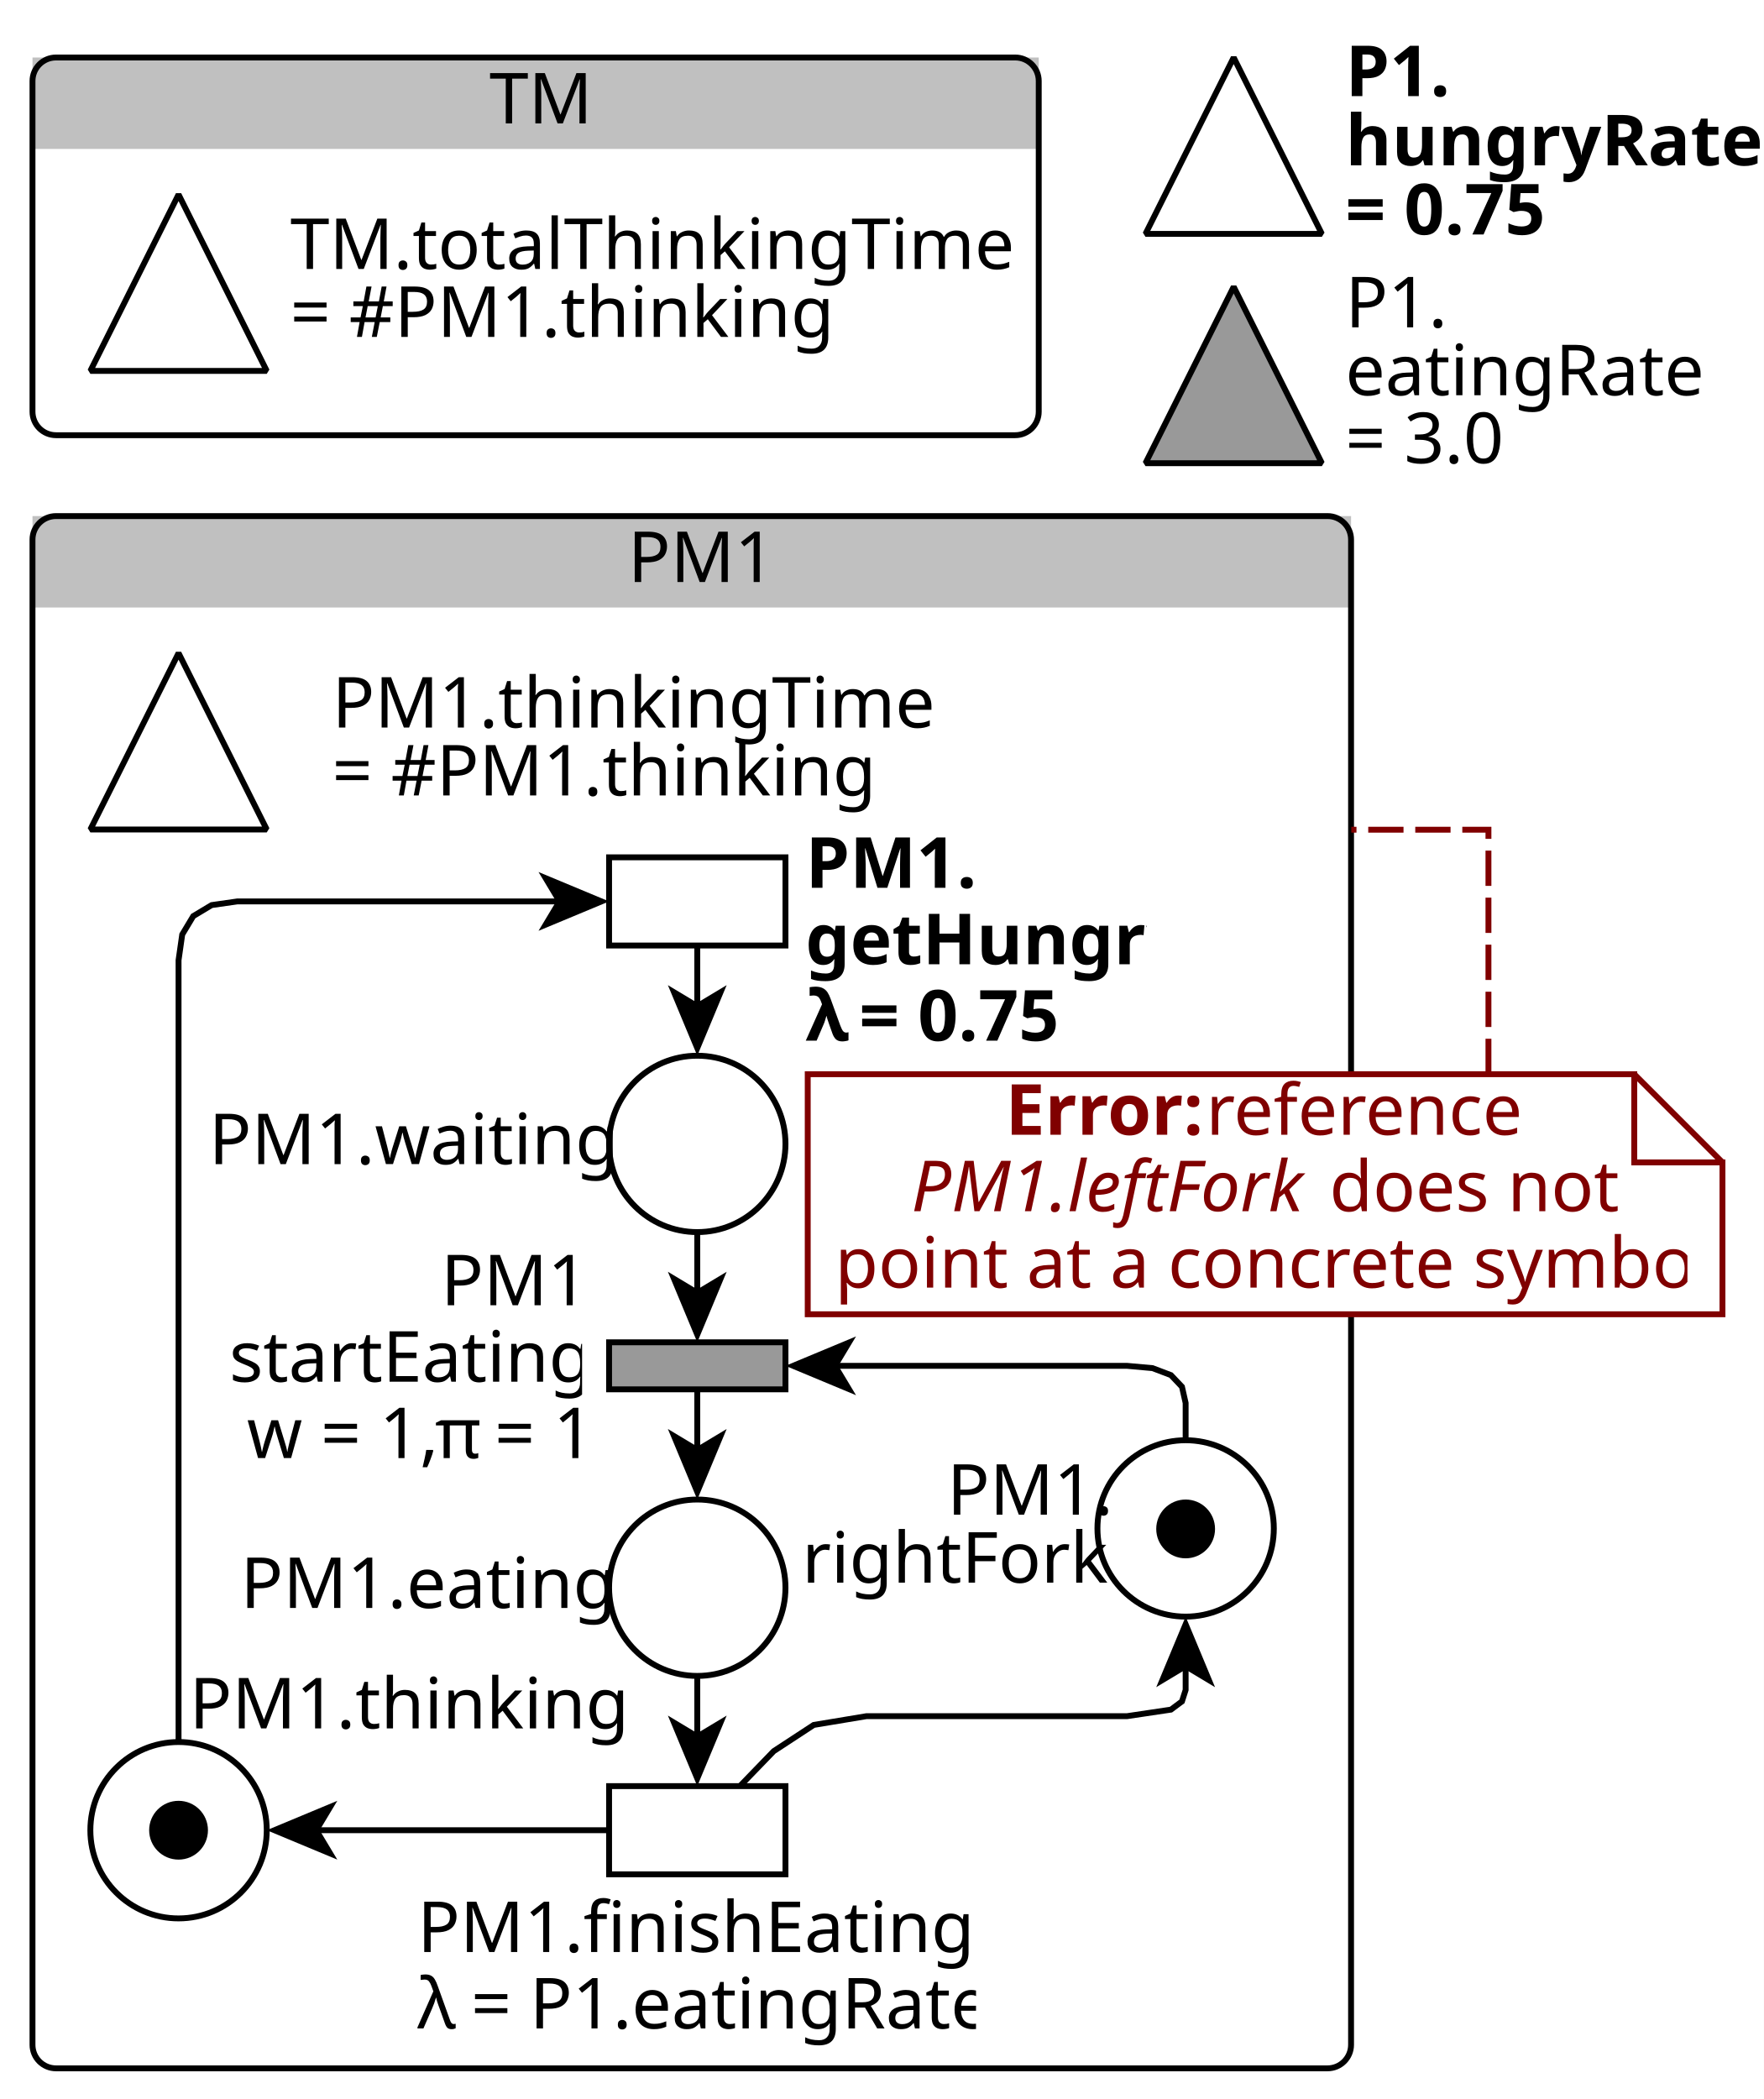
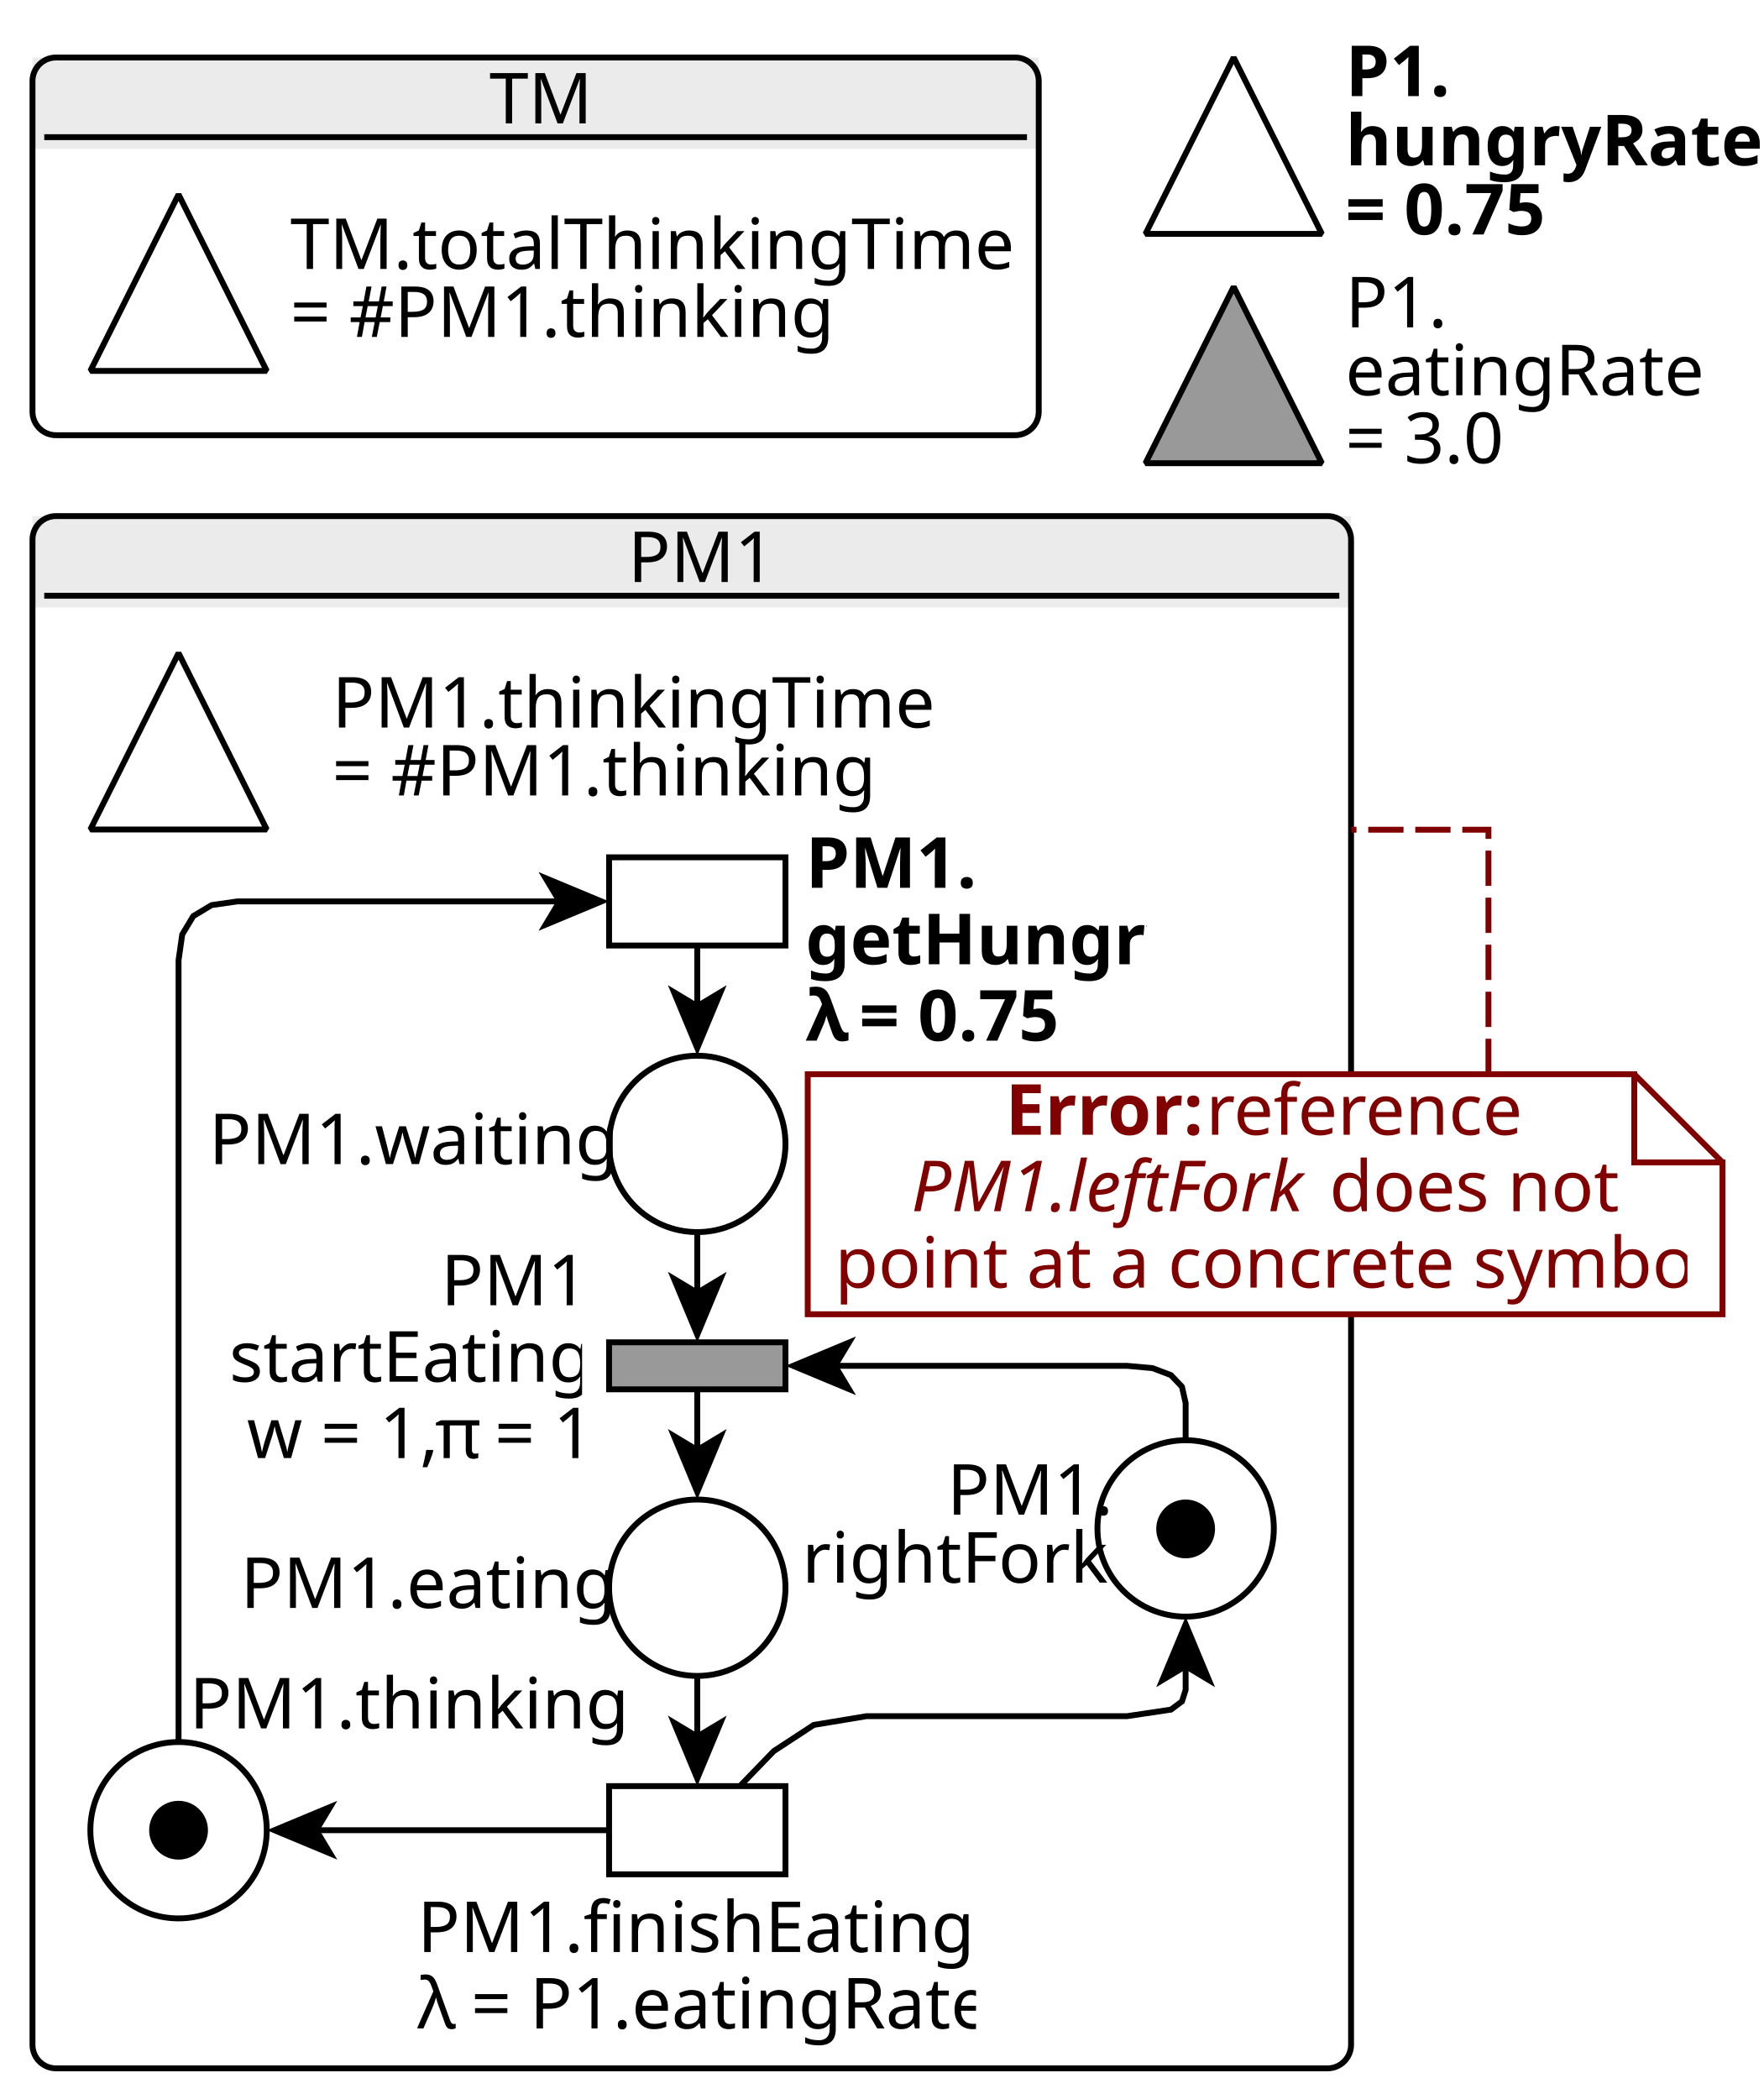
<svg xmlns="http://www.w3.org/2000/svg" fill-opacity="1" color-rendering="auto" color-interpolation="auto" text-rendering="auto" stroke="black" stroke-linecap="square" width="300" stroke-miterlimit="10" shape-rendering="auto" stroke-opacity="1" fill="black" stroke-dasharray="none" font-weight="normal" stroke-width="1" height="357" font-family="'Dialog'" font-style="normal" stroke-linejoin="miter" font-size="12px" stroke-dashoffset="0" image-rendering="auto">
  <defs id="genericDefs" />
  <g>
    <defs id="defs1">
      <clipPath clipPathUnits="userSpaceOnUse" id="clipPath1">
        <path d="M0 0 L300 0 L300 357 L0 357 L0 0 Z" />
      </clipPath>
      <clipPath clipPathUnits="userSpaceOnUse" id="clipPath2">
        <path d="M208 251 L508 251 L508 608 L208 608 L208 251 Z" />
      </clipPath>
      <clipPath clipPathUnits="userSpaceOnUse" id="clipPath3">
        <path d="M0 0 L0 39 L58 39 L58 0 Z" />
      </clipPath>
      <clipPath clipPathUnits="userSpaceOnUse" id="clipPath4">
        <path d="M0 0 L0 39 L60 39 L60 0 Z" />
      </clipPath>
      <clipPath clipPathUnits="userSpaceOnUse" id="clipPath5">
        <path d="M0 0 L0 26 L95 26 L95 0 Z" />
      </clipPath>
      <clipPath clipPathUnits="userSpaceOnUse" id="clipPath6">
        <path d="M0 0 L0 39 L145 39 L145 0 Z" />
      </clipPath>
    </defs>
    <g fill="white" text-rendering="geometricPrecision" shape-rendering="geometricPrecision" transform="translate(-208,-251)" stroke="white">
      <rect x="208" width="300" height="357" y="251" clip-path="url(#clipPath2)" stroke="none" />
    </g>
    <g fill="white" text-rendering="geometricPrecision" shape-rendering="geometricPrecision" transform="matrix(1,0,0,1,-208,-251)" stroke="white">
      <rect x="213.527" y="260.78" clip-path="url(#clipPath2)" width="171.142" rx="4" ry="4" height="64.239" stroke="none" />
-       <rect x="213.527" y="260.78" clip-path="url(#clipPath2)" fill="silver" width="171.142" height="15.55" stroke="none" />
+       <rect x="213.527" y="260.78" clip-path="url(#clipPath2)" fill="rgb(235,235,235)" width="171.142" height="15.55" stroke="none" />
    </g>
    <g text-rendering="geometricPrecision" stroke-miterlimit="1.45" shape-rendering="geometricPrecision" font-family="'Fira Sans'" transform="matrix(1,0,0,1,-208,-251)" stroke-linecap="butt">
      <text x="291.225" xml:space="preserve" y="271.997" clip-path="url(#clipPath2)" stroke="none">TM</text>
+       <line y2="274.329" fill="none" x1="215.527" clip-path="url(#clipPath2)" x2="382.67" y1="274.329" />
      <rect x="213.527" y="260.78" clip-path="url(#clipPath2)" fill="none" width="171.142" rx="4" ry="4" height="64.239" />
      <path fill="none" d="M238.369 284.08 L253.369 314.08 L223.369 314.08 Z" clip-path="url(#clipPath2)" fill-rule="evenodd" />
      <text x="257.369" xml:space="preserve" y="296.747" clip-path="url(#clipPath2)" stroke="none">TM.totalThinkingTime</text>
      <text x="257.369" xml:space="preserve" y="308.297" clip-path="url(#clipPath2)" stroke="none">= #PM1.thinking</text>
      <path fill="none" d="M417.825 260.779 L432.825 290.78 L402.825 290.78 Z" clip-path="url(#clipPath2)" fill-rule="evenodd" />
      <text x="436.825" xml:space="preserve" y="267.348" clip-path="url(#clipPath2)" font-weight="bold" stroke="none">P1.</text>
      <text x="436.825" xml:space="preserve" y="279.114" clip-path="url(#clipPath2)" font-weight="bold" stroke="none">hungryRate</text>
      <text x="436.825" xml:space="preserve" y="290.879" clip-path="url(#clipPath2)" font-weight="bold" stroke="none">= 0.75</text>
    </g>
    <g fill="rgb(153,153,153)" text-rendering="geometricPrecision" shape-rendering="geometricPrecision" transform="matrix(1,0,0,1,-208,-251)" stroke="rgb(153,153,153)">
      <path d="M417.825 299.778 L432.825 329.778 L402.825 329.778 Z" fill-rule="evenodd" clip-path="url(#clipPath2)" stroke="none" />
    </g>
    <g text-rendering="geometricPrecision" stroke-miterlimit="1.45" shape-rendering="geometricPrecision" transform="matrix(1,0,0,1,-208,-251)" stroke-linecap="butt">
      <path fill="none" d="M417.825 299.778 L432.825 329.778 L402.825 329.778 Z" fill-rule="evenodd" clip-path="url(#clipPath2)" />
      <text x="436.825" xml:space="preserve" y="306.671" clip-path="url(#clipPath2)" font-family="'Fira Sans'" stroke="none">P1.</text>
      <text x="436.825" xml:space="preserve" y="318.22" clip-path="url(#clipPath2)" font-family="'Fira Sans'" stroke="none">eatingRate</text>
      <text x="436.825" xml:space="preserve" y="329.77" clip-path="url(#clipPath2)" font-family="'Fira Sans'" stroke="none">= 3.0</text>
    </g>
    <g fill="white" text-rendering="geometricPrecision" shape-rendering="geometricPrecision" transform="matrix(1,0,0,1,-208,-251)" stroke="white">
      <rect x="213.527" y="338.776" clip-path="url(#clipPath2)" width="224.262" rx="4" ry="4" height="264.009" stroke="none" />
-       <rect x="213.527" y="338.776" clip-path="url(#clipPath2)" fill="silver" width="224.262" height="15.55" stroke="none" />
+       <rect x="213.527" y="338.776" clip-path="url(#clipPath2)" fill="rgb(235,235,235)" width="224.262" height="15.55" stroke="none" />
    </g>
    <g text-rendering="geometricPrecision" stroke-miterlimit="1.45" shape-rendering="geometricPrecision" font-family="'Fira Sans'" transform="matrix(1,0,0,1,-208,-251)" stroke-linecap="butt">
      <text x="314.804" xml:space="preserve" y="349.993" clip-path="url(#clipPath2)" stroke="none">PM1</text>
+       <line y2="352.326" fill="none" x1="215.527" clip-path="url(#clipPath2)" x2="435.789" y1="352.326" />
      <rect x="213.527" y="338.776" clip-path="url(#clipPath2)" fill="none" width="224.262" rx="4" ry="4" height="264.009" />
      <circle fill="none" r="15" clip-path="url(#clipPath2)" cx="238.369" cy="562.285" />
      <text x="240.209" xml:space="preserve" y="544.965" clip-path="url(#clipPath2)" stroke="none">PM1.thinking</text>
      <circle fill="none" r="15" clip-path="url(#clipPath2)" cx="326.593" cy="445.557" />
      <text x="243.524" xml:space="preserve" y="448.999" clip-path="url(#clipPath2)" stroke="none">PM1.waiting</text>
      <circle fill="none" r="15" clip-path="url(#clipPath2)" cx="326.593" cy="521.042" />
      <text x="248.909" xml:space="preserve" y="524.485" clip-path="url(#clipPath2)" stroke="none">PM1.eating</text>
      <rect fill="none" x="311.593" width="30" height="15" y="396.814" clip-path="url(#clipPath2)" />
    </g>
    <g stroke-linecap="butt" transform="matrix(1,0,0,1,-208,-251) translate(345,392)" text-rendering="geometricPrecision" font-family="'Fira Sans'" shape-rendering="geometricPrecision" font-weight="bold" stroke-miterlimit="1.45">
      <text x="0" xml:space="preserve" y="10" clip-path="url(#clipPath3)" stroke="none">PM1.</text>
      <text x="24" xml:space="preserve" y="10" clip-path="url(#clipPath3)" stroke="none"> </text>
      <text x="0" xml:space="preserve" y="23" clip-path="url(#clipPath3)" stroke="none">getHungry</text>
      <text x="58" xml:space="preserve" y="23" clip-path="url(#clipPath3)" stroke="none"> </text>
      <text x="0" xml:space="preserve" y="36" clip-path="url(#clipPath3)" stroke="none">λ</text>
      <text x="6" xml:space="preserve" y="36" clip-path="url(#clipPath3)" stroke="none"> = 0.75</text>
      <text x="39" font-size="8px" y="36" clip-path="url(#clipPath3)" font-family="monospace" stroke="none" xml:space="preserve"> </text>
    </g>
    <g fill="rgb(153,153,153)" text-rendering="geometricPrecision" shape-rendering="geometricPrecision" transform="matrix(1,0,0,1,-208,-251)" stroke="rgb(153,153,153)">
      <rect x="311.593" width="30" height="8" y="479.3" clip-path="url(#clipPath2)" stroke="none" />
    </g>
    <g text-rendering="geometricPrecision" stroke-miterlimit="1.45" shape-rendering="geometricPrecision" transform="matrix(1,0,0,1,-208,-251)" stroke-linecap="butt">
      <rect fill="none" x="311.593" width="30" height="8" y="479.3" clip-path="url(#clipPath2)" />
    </g>
    <g text-rendering="geometricPrecision" stroke-miterlimit="1.45" shape-rendering="geometricPrecision" font-family="'Fira Sans'" transform="matrix(1,0,0,1,-208,-251) translate(247,463)" stroke-linecap="butt">
      <text x="36" xml:space="preserve" y="10" clip-path="url(#clipPath4)" stroke="none">PM1.</text>
      <text x="60" xml:space="preserve" y="10" clip-path="url(#clipPath4)" stroke="none"> </text>
      <text x="0" xml:space="preserve" y="23" clip-path="url(#clipPath4)" stroke="none">startEating</text>
      <text x="55" font-size="8px" y="23" clip-path="url(#clipPath4)" font-family="monospace" stroke="none" xml:space="preserve"> </text>
      <text x="60" xml:space="preserve" y="23" clip-path="url(#clipPath4)" stroke="none"> </text>
      <text x="3" xml:space="preserve" y="36" clip-path="url(#clipPath4)" stroke="none">w = 1, </text>
      <text x="35" xml:space="preserve" y="36" clip-path="url(#clipPath4)" stroke="none">π</text>
      <text x="42" xml:space="preserve" y="36" clip-path="url(#clipPath4)" stroke="none"> = 1</text>
    </g>
    <g text-rendering="geometricPrecision" stroke-miterlimit="1.45" shape-rendering="geometricPrecision" transform="matrix(1,0,0,1,-208,-251)" stroke-linecap="butt">
      <rect fill="none" x="311.593" width="30" height="15" y="554.785" clip-path="url(#clipPath2)" />
    </g>
    <g text-rendering="geometricPrecision" stroke-miterlimit="1.45" shape-rendering="geometricPrecision" font-family="'Fira Sans'" transform="matrix(1,0,0,1,-208,-251) translate(279,573)" stroke-linecap="butt">
      <text x="0" xml:space="preserve" y="10" clip-path="url(#clipPath5)" stroke="none">PM1.finishEating</text>
      <text x="85" xml:space="preserve" y="10" clip-path="url(#clipPath5)" stroke="none"> </text>
      <text x="0" xml:space="preserve" y="23" clip-path="url(#clipPath5)" stroke="none">λ</text>
      <text x="6" xml:space="preserve" y="23" clip-path="url(#clipPath5)" stroke="none"> = P1.eatingRate</text>
      <text x="90" font-size="8px" y="23" clip-path="url(#clipPath5)" font-family="monospace" stroke="none" xml:space="preserve"> </text>
    </g>
    <g text-rendering="geometricPrecision" stroke-miterlimit="1.45" shape-rendering="geometricPrecision" transform="matrix(1,0,0,1,-208,-251)" stroke-linecap="butt">
      <circle fill="none" r="15" clip-path="url(#clipPath2)" cx="409.654" cy="510.957" />
      <text x="369.087" xml:space="preserve" y="508.625" clip-path="url(#clipPath2)" font-family="'Fira Sans'" stroke="none">PM1.</text>
      <text x="344.405" xml:space="preserve" y="520.174" clip-path="url(#clipPath2)" font-family="'Fira Sans'" stroke="none">rightFork</text>
      <path fill="none" d="M238.369 362.077 L253.369 392.077 L223.369 392.077 Z" clip-path="url(#clipPath2)" fill-rule="evenodd" />
      <text x="264.492" xml:space="preserve" y="374.744" clip-path="url(#clipPath2)" font-family="'Fira Sans'" stroke="none">PM1.thinkingTime</text>
      <text x="264.492" xml:space="preserve" y="386.294" clip-path="url(#clipPath2)" font-family="'Fira Sans'" stroke="none">= #PM1.thinking</text>
      <circle stroke-linecap="square" clip-path="url(#clipPath2)" r="5" cx="238.369" cy="562.285" stroke="none" stroke-miterlimit="10" />
      <circle stroke-linecap="square" clip-path="url(#clipPath2)" r="5" cx="409.654" cy="511.042" stroke="none" stroke-miterlimit="10" />
    </g>
    <g fill="white" text-rendering="geometricPrecision" shape-rendering="geometricPrecision" transform="matrix(1,0,0,1,-208,-251)" stroke="white">
      <path d="M345.379 433.702 L485.958 433.702 L485.958 448.702 L500.958 448.702 L500.958 474.531 L345.379 474.531 Z" stroke="none" clip-path="url(#clipPath2)" />
      <path d="M485.958 433.702 L485.958 448.702 L500.958 448.702 Z" clip-path="url(#clipPath2)" fill-rule="evenodd" stroke="none" />
    </g>
    <g stroke-linecap="butt" transform="matrix(1,0,0,1,-208,-251)" fill="maroon" text-rendering="geometricPrecision" shape-rendering="geometricPrecision" stroke="maroon" stroke-miterlimit="1.45">
      <path fill="none" d="M345.379 433.702 L485.958 433.702 L485.958 448.702 L500.958 448.702 L500.958 474.531 L345.379 474.531 Z" clip-path="url(#clipPath2)" />
      <path fill="none" d="M485.958 433.702 L485.958 448.702 L500.958 448.702 Z" clip-path="url(#clipPath2)" fill-rule="evenodd" />
    </g>
    <g stroke-linecap="butt" transform="matrix(1,0,0,1,-208,-251) translate(350,434)" fill="maroon" text-rendering="geometricPrecision" font-family="'Fira Sans'" shape-rendering="geometricPrecision" stroke="maroon" font-weight="bold" stroke-miterlimit="1.45">
      <text x="29" xml:space="preserve" y="10" clip-path="url(#clipPath6)" stroke="none">Error:</text>
      <text x="60" xml:space="preserve" y="10" clip-path="url(#clipPath6)" font-weight="normal" stroke="none"> reference</text>
      <text x="116" xml:space="preserve" y="10" clip-path="url(#clipPath6)" font-weight="normal" stroke="none"> </text>
      <text x="13" y="23" clip-path="url(#clipPath6)" font-style="italic" stroke="none" font-weight="normal" xml:space="preserve">PM1.leftFork</text>
      <text x="81" xml:space="preserve" y="23" clip-path="url(#clipPath6)" font-weight="normal" stroke="none"> does not</text>
      <text x="131" xml:space="preserve" y="23" clip-path="url(#clipPath6)" font-weight="normal" stroke="none"> </text>
      <text x="0" xml:space="preserve" y="36" clip-path="url(#clipPath6)" font-weight="normal" stroke="none">point at a concrete symbol.</text>
    </g>
    <g text-rendering="geometricPrecision" stroke-miterlimit="1.45" shape-rendering="geometricPrecision" transform="matrix(1,0,0,1,-208,-251)" stroke-linecap="butt">
      <path fill="none" d="M238.369 547.285 L238.369 414.314 L238.994 409.939 L240.869 406.814 L243.994 404.939 L248.369 404.314 L303.593 404.314" clip-path="url(#clipPath2)" />
      <path d="M311.593 404.314 L299.593 399.314 L302.593 404.314 L299.593 409.314 Z" clip-path="url(#clipPath2)" stroke="none" />
      <path fill="none" d="M326.593 411.814 L326.593 422.557" clip-path="url(#clipPath2)" />
      <path d="M326.593 430.557 L331.593 418.557 L326.593 421.557 L321.593 418.557 Z" clip-path="url(#clipPath2)" stroke="none" />
      <path fill="none" d="M326.593 460.557 L326.593 471.3" clip-path="url(#clipPath2)" />
      <path d="M326.593 479.3 L331.593 467.3 L326.593 470.3 L321.593 467.3 Z" clip-path="url(#clipPath2)" stroke="none" />
      <path fill="none" d="M326.593 487.3 L326.593 498.042" clip-path="url(#clipPath2)" />
      <path d="M326.593 506.042 L331.593 494.042 L326.593 497.042 L321.593 494.042 Z" clip-path="url(#clipPath2)" stroke="none" />
      <path fill="none" d="M326.593 536.042 L326.593 546.785" clip-path="url(#clipPath2)" />
      <path d="M326.593 554.785 L331.593 542.785 L326.593 545.785 L321.593 542.785 Z" clip-path="url(#clipPath2)" stroke="none" />
      <path fill="none" d="M311.593 562.285 L261.369 562.285" clip-path="url(#clipPath2)" />
      <path d="M253.369 562.285 L265.369 567.285 L262.369 562.285 L265.369 557.285 Z" clip-path="url(#clipPath2)" stroke="none" />
      <path fill="none" d="M333.843 554.785 L339.592 548.839 L346.403 544.379 L355.341 542.892 L399.654 542.892 L407.154 541.775 L409.029 540.379 L409.654 538.425 L409.654 533.957" clip-path="url(#clipPath2)" />
      <path d="M409.654 525.957 L404.654 537.957 L409.654 534.957 L414.654 537.957 Z" clip-path="url(#clipPath2)" stroke="none" />
      <path fill="none" d="M409.654 495.957 L409.654 489.628 L409.029 486.86 L407.154 484.882 L404.029 483.695 L399.654 483.3 L349.593 483.3" clip-path="url(#clipPath2)" />
      <path d="M341.593 483.3 L353.593 488.3 L350.593 483.3 L353.593 478.3 Z" clip-path="url(#clipPath2)" stroke="none" />
      <path fill="none" stroke-dasharray="6,2" d="M461.157 433.672 L461.157 392.118 L437.834 392.118" clip-path="url(#clipPath2)" stroke="maroon" />
    </g>
  </g>
</svg>
